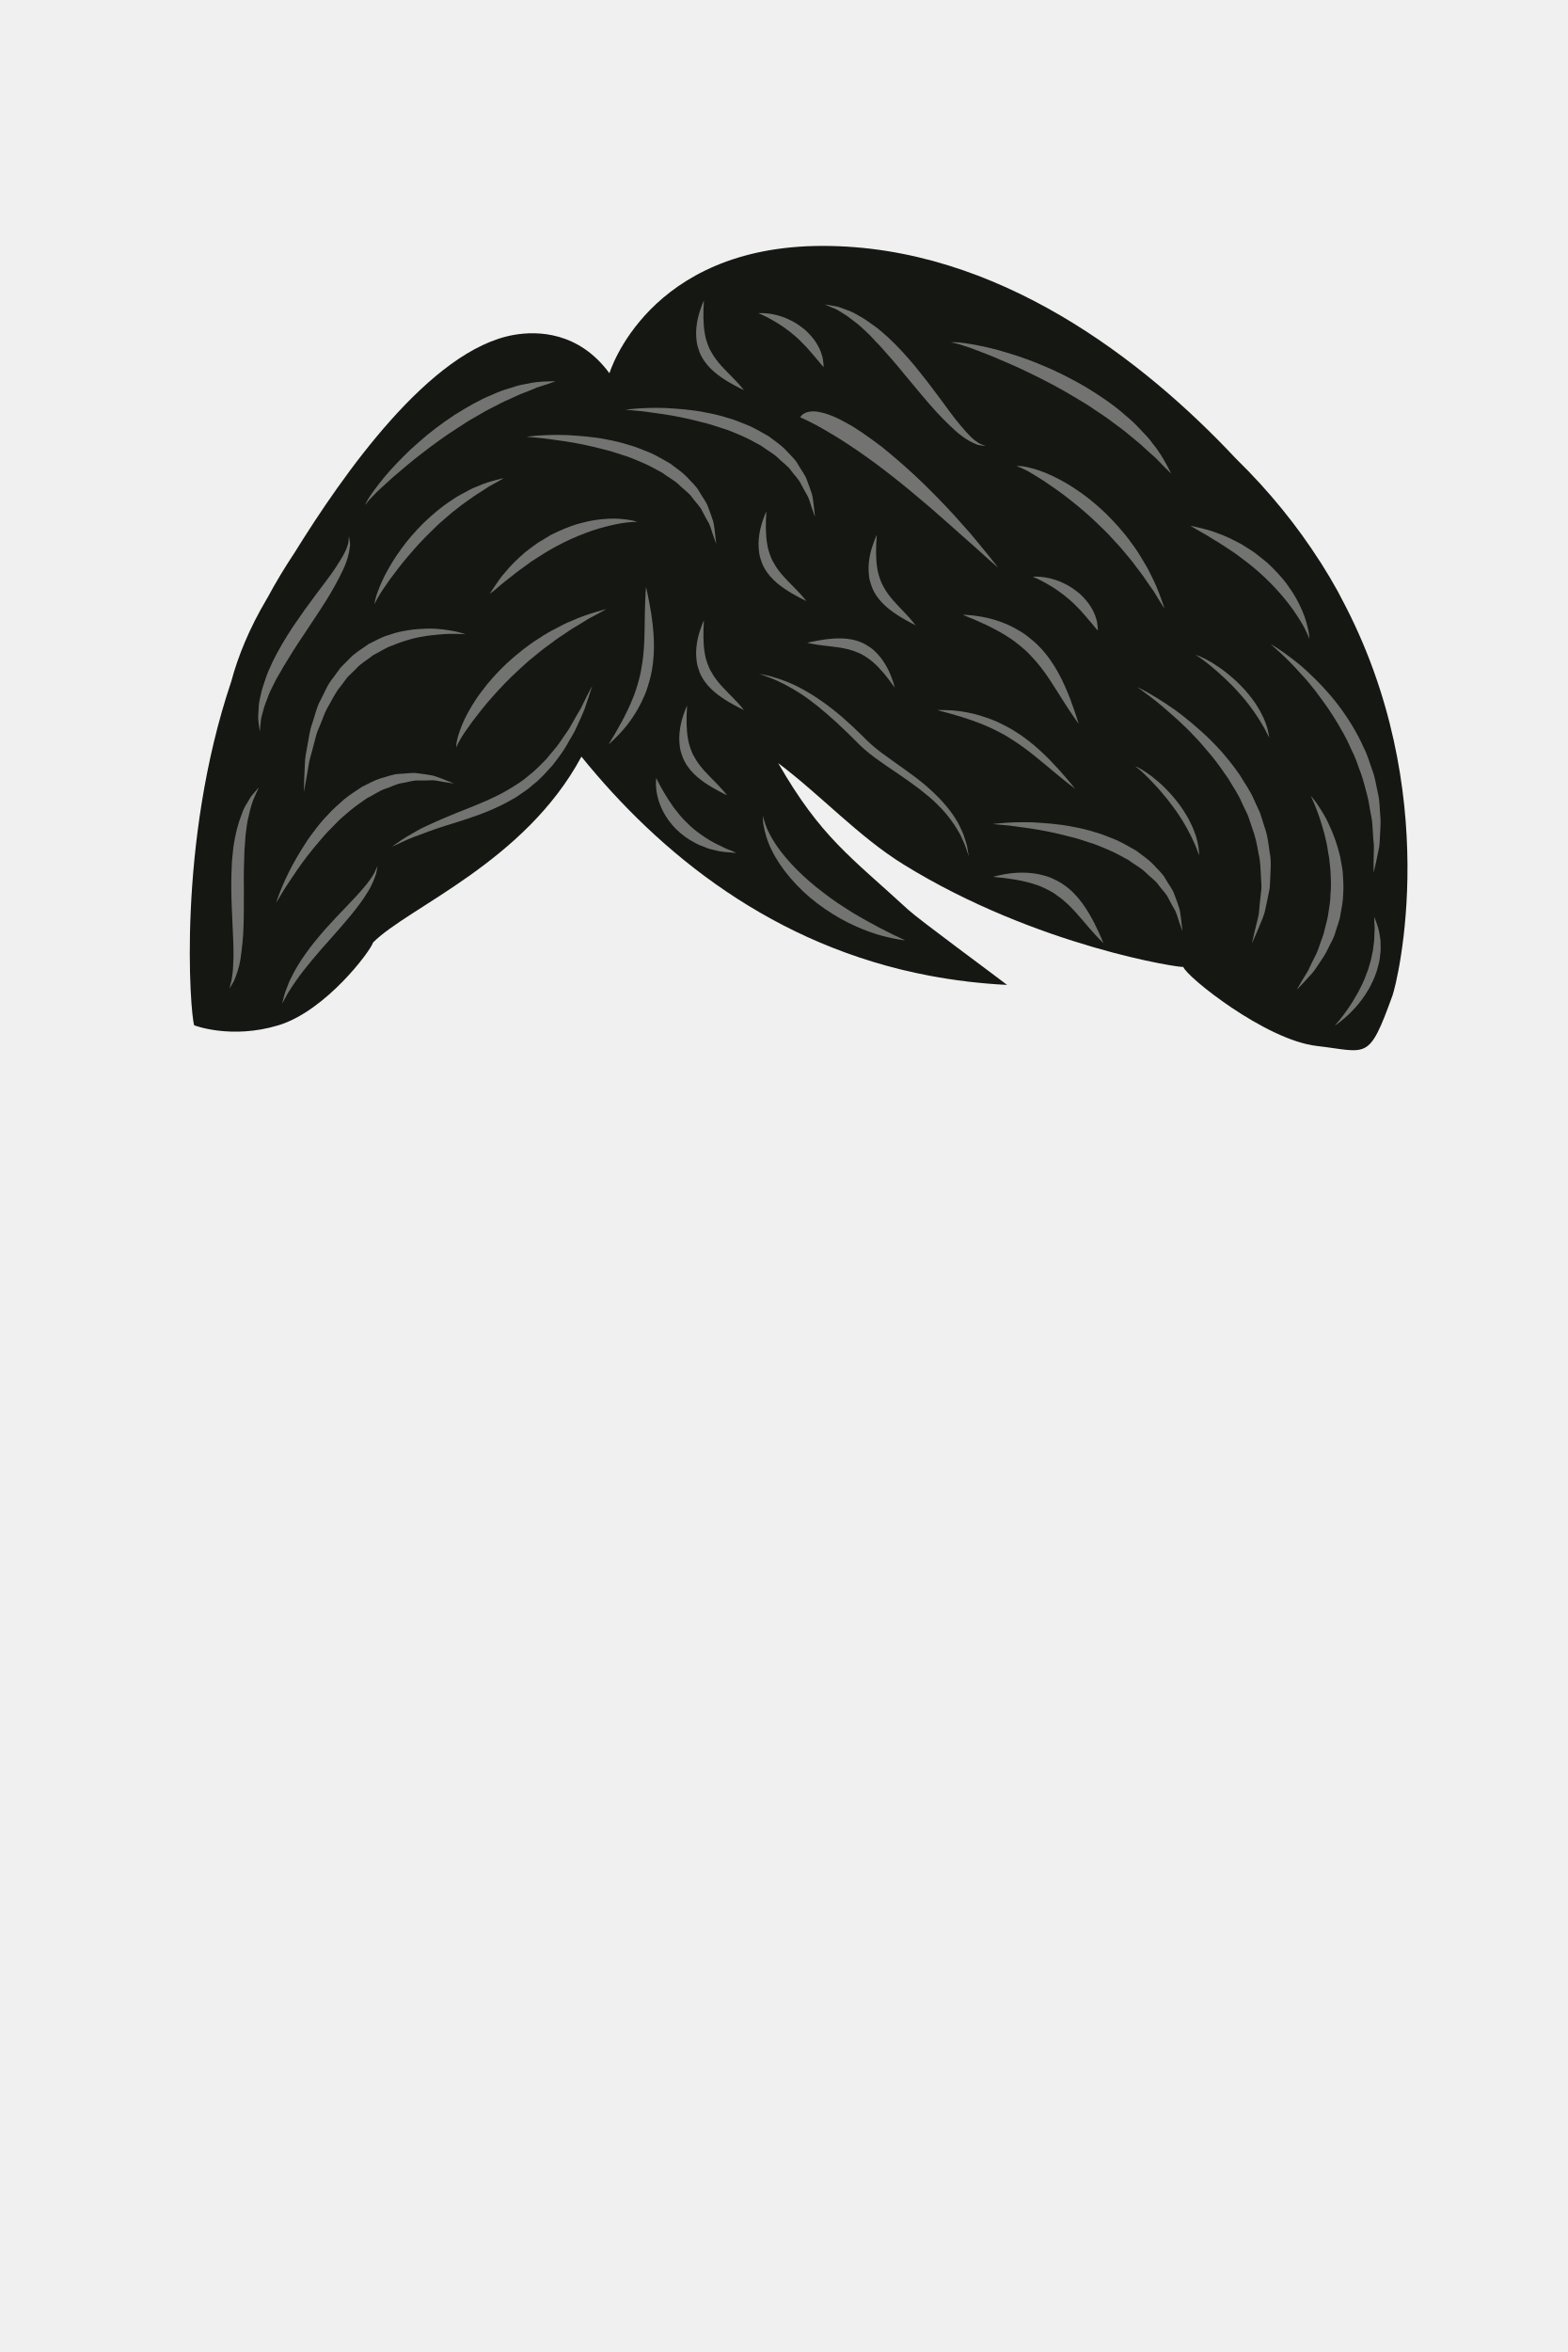
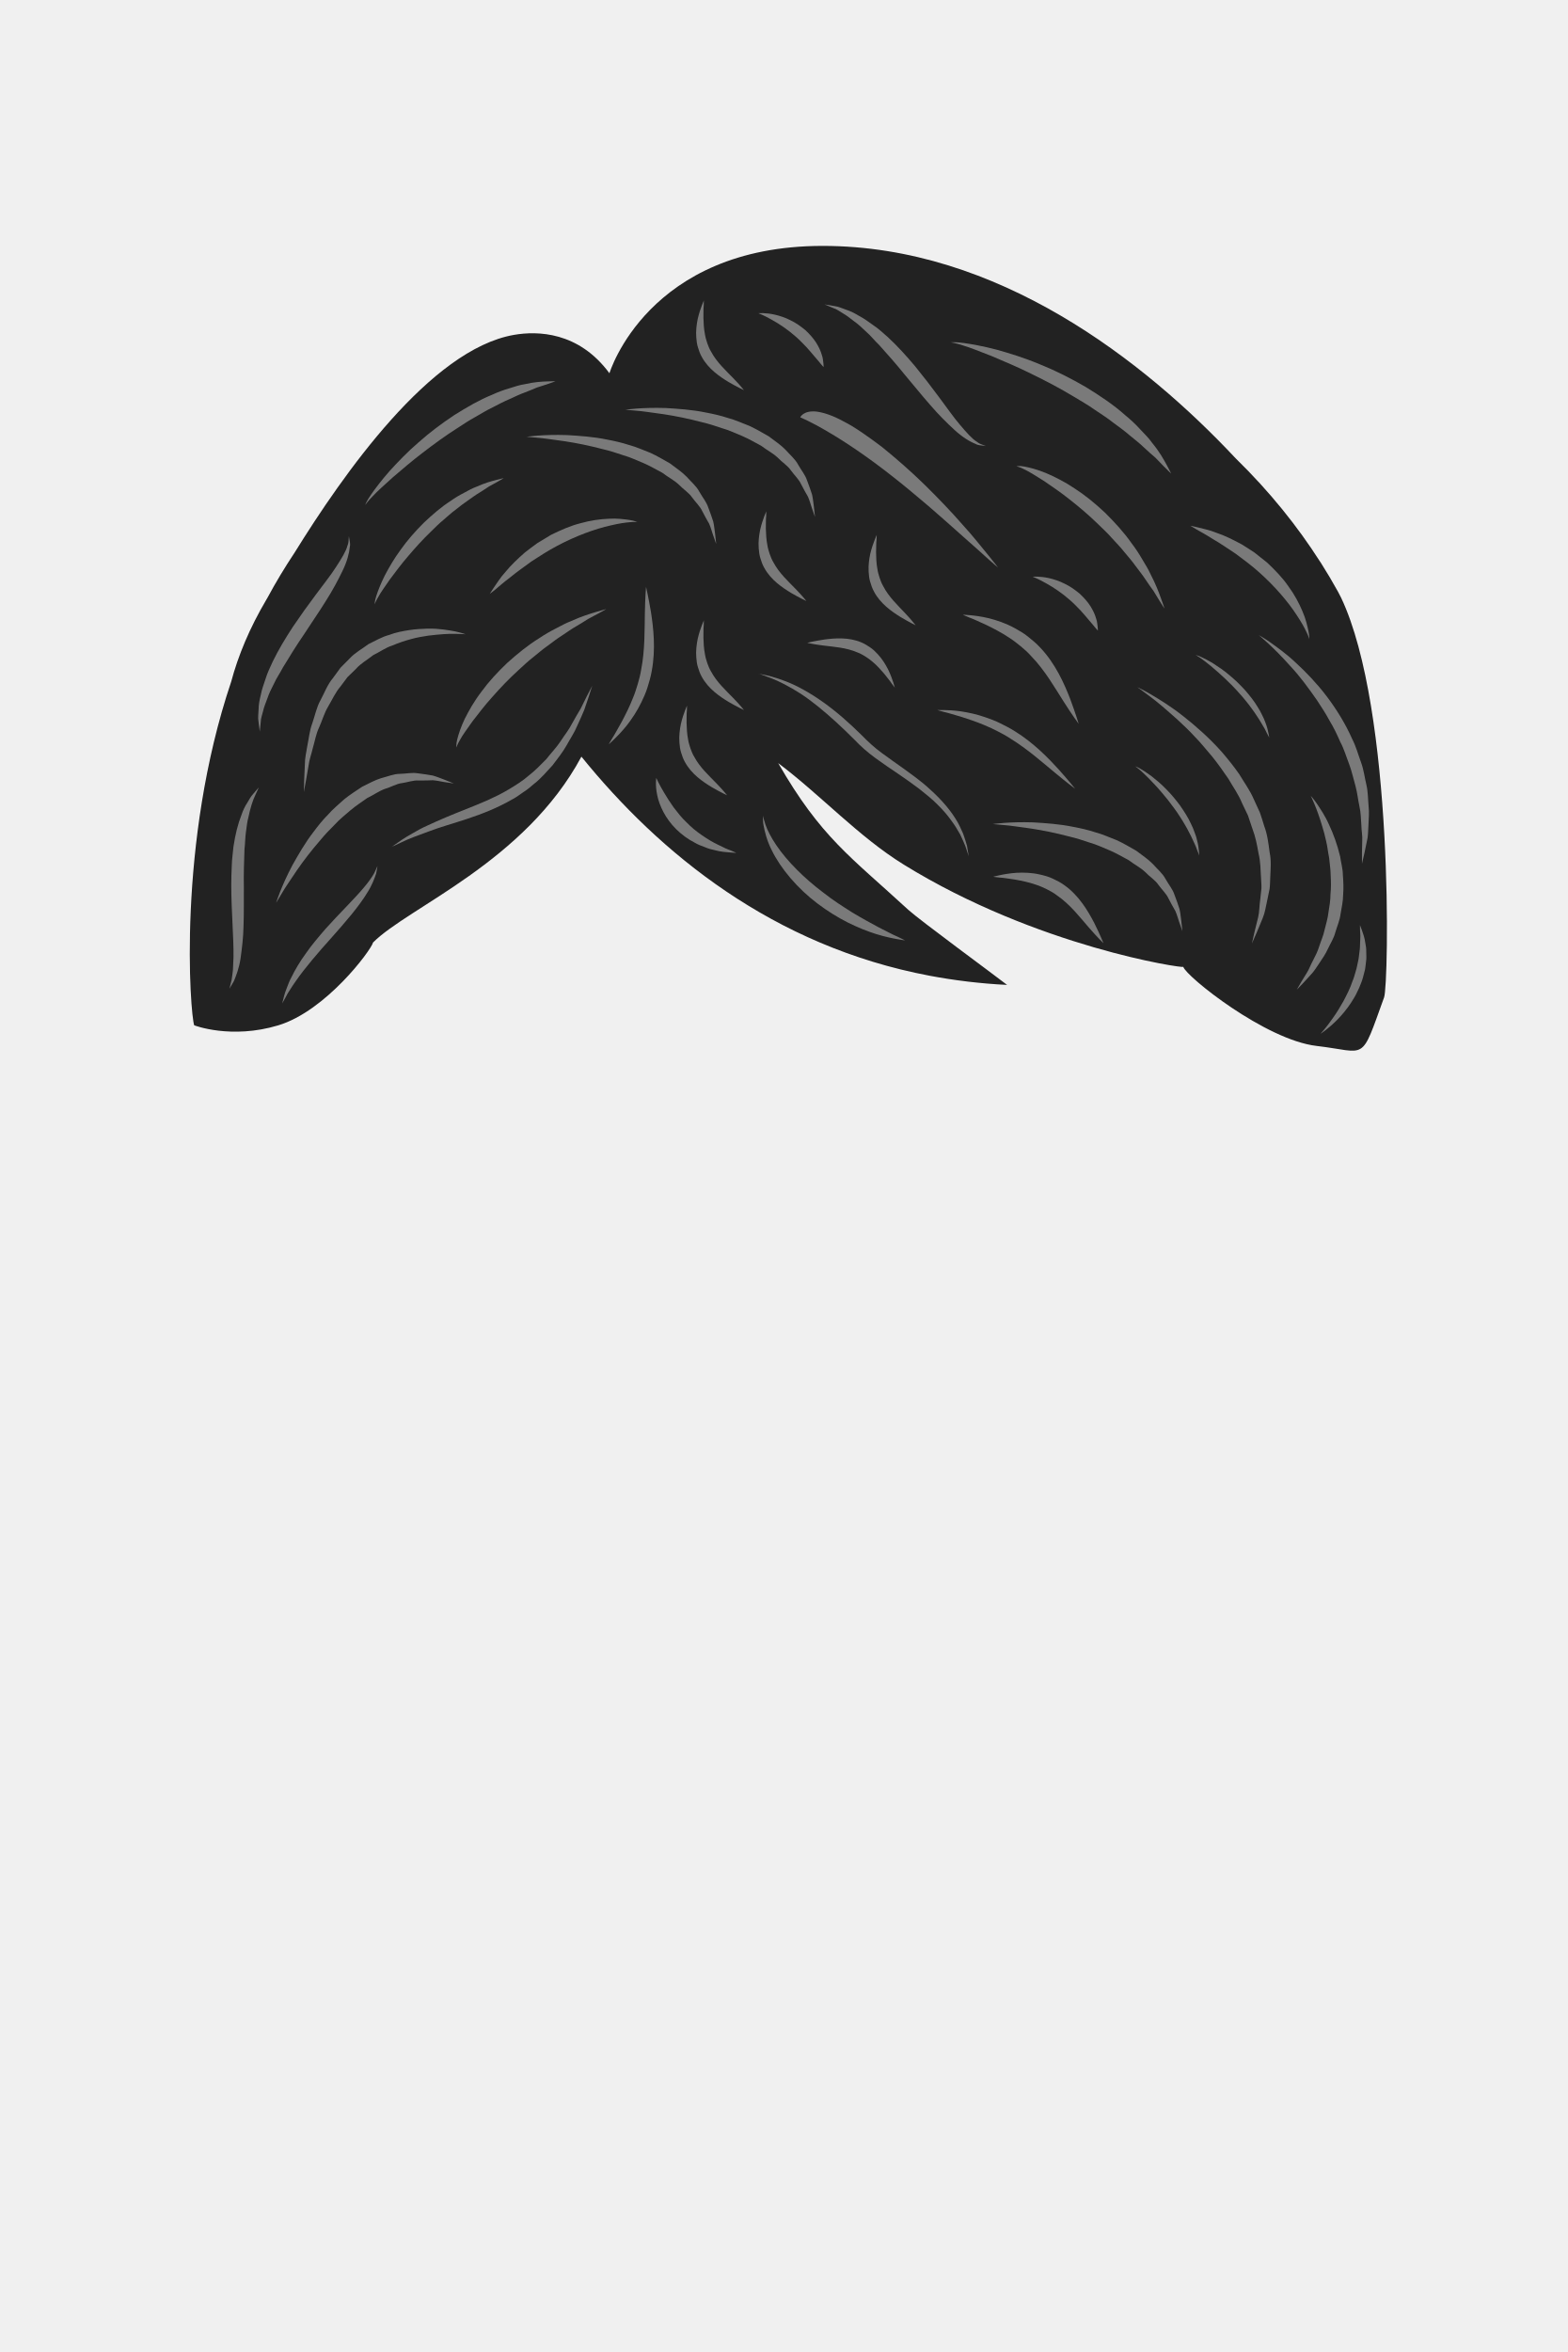
<svg xmlns="http://www.w3.org/2000/svg" id="Layer_1" version="1.1" viewBox="0 0 400 600">
  <defs>
    <style>
      .st0 {
        fill: #fff;
      }

      .st1 {
        opacity: .4;
      }

      .st2 {
-         fill: #151812;
+         fill: #222;
      }
    </style>
  </defs>
  <g id="hair_10">
-     <path id="hair" class="st2" d="M49.55,261.56c-1.02-2.83-4.46-46.43,9.45-87.7,1.76-6.57,4.63-13.56,9.01-20.97.08-.13.19-.32.27-.46,2.06-3.83,4.37-7.67,6.91-11.49,12.31-19.85,34.54-51.77,55.94-55.51,5.95-1.04,16.51-.88,24.37,9.79,0,0,9.72-32.49,54.42-32.49s82.09,29.37,105.37,54.2c8.75,8.54,15.82,17.41,21.53,26.35.05.07.11.15.16.22,1.61,2.54,3.04,4.96,4.38,7.38.28.54.58,1.08.84,1.62,26.48,49.42,14.29,98.18,13.09,101.48-6.11,16.88-6.28,14.36-19.35,12.84s-33.28-17.7-34.03-20.18c.14.46-37.37-5.1-71.3-26.07-11.57-7.15-21.1-17.66-32.05-25.9,10.93,18.99,18.43,23.83,33.18,37.41,2.75,2.53,22.2,16.81,25.22,19.17-3.41-.16-6.74-.46-10.01-.84-.12-.01-.24-.04-.37-.05-3.18-.38-6.29-.87-9.34-1.44-40-7.54-68.89-31.2-88.89-55.9-14.46,26.94-44.15,38.36-53.16,47.41-.61,2.14-12.09,17.48-24.17,21.13s-21.46,0-21.46,0Z" />
+     <path id="hair" class="st2" d="M49.55,261.56c-1.02-2.83-4.46-46.43,9.45-87.7,1.76-6.57,4.63-13.56,9.01-20.97.08-.13.19-.32.27-.46,2.06-3.83,4.37-7.67,6.91-11.49,12.31-19.85,34.54-51.77,55.94-55.51,5.95-1.04,16.51-.88,24.37,9.79,0,0,9.72-32.49,54.42-32.49s82.09,29.37,105.37,54.2c8.75,8.54,15.82,17.41,21.53,26.35.05.07.11.15.16.22,1.61,2.54,3.04,4.96,4.38,7.38.28.54.58,1.08.84,1.62,13.56,28.63,12.16,98.62,10.96,101.92-6.11,16.88-4.15,13.92-17.22,12.4s-33.28-17.7-34.03-20.18c.14.46-37.37-5.1-71.3-26.07-11.57-7.15-21.1-17.66-32.05-25.9,10.93,18.99,18.43,23.83,33.18,37.41,2.75,2.53,22.2,16.81,25.22,19.17-3.41-.16-6.74-.46-10.01-.84-.12-.01-.24-.04-.37-.05-3.18-.38-6.29-.87-9.34-1.44-40-7.54-68.89-31.2-88.89-55.9-14.46,26.94-44.15,38.36-53.16,47.41-.61,2.14-12.09,17.48-24.17,21.13s-21.46,0-21.46,0Z" />
    <g id="details" class="st1">
      <path class="st0" d="M253.24,210.23s4.24-.65,10.4-.44c3.04.19,6.63.4,10.28,1.16,1.84.34,3.71.77,5.54,1.37,1.88.49,3.63,1.31,5.44,2,1.75.79,3.38,1.78,5.01,2.7,1.47,1.13,3.02,2.13,4.24,3.39,1.16,1.32,2.5,2.39,3.26,3.85.79,1.41,1.79,2.57,2.24,3.94.52,1.33.94,2.57,1.3,3.67.26,1.14.33,2.21.46,3.04.18,1.69.29,2.66.29,2.66,0,0-.31-.88-.85-2.43-.27-.76-.5-1.73-.95-2.74-.55-.96-1.17-2.03-1.77-3.23-.56-1.22-1.67-2.21-2.55-3.44-.85-1.26-2.3-2.12-3.42-3.31-1.2-1.13-2.8-1.93-4.17-2.99-1.57-.84-3.13-1.75-4.81-2.48-1.71-.69-3.35-1.5-5.15-2-1.74-.6-3.47-1.15-5.23-1.56-3.45-.91-6.78-1.58-9.69-2.02-2.93-.39-5.36-.79-7.12-.91-1.75-.16-2.75-.25-2.75-.25Z" />
      <path class="st0" d="M134.28,111.43s4.24-.65,10.4-.44c3.04.19,6.63.4,10.28,1.16,1.84.34,3.71.77,5.54,1.37,1.88.49,3.63,1.31,5.44,2,1.75.79,3.38,1.78,5.01,2.7,1.47,1.13,3.02,2.13,4.24,3.39,1.16,1.32,2.5,2.39,3.26,3.85.79,1.41,1.79,2.57,2.24,3.94.52,1.33.94,2.57,1.3,3.67.26,1.14.33,2.21.46,3.04.18,1.69.29,2.66.29,2.66,0,0-.31-.88-.85-2.43-.27-.76-.5-1.73-.95-2.74-.55-.96-1.17-2.03-1.77-3.23-.56-1.22-1.67-2.21-2.55-3.44-.85-1.26-2.3-2.12-3.42-3.31-1.2-1.13-2.8-1.93-4.17-2.99-1.57-.84-3.13-1.75-4.81-2.48-1.71-.69-3.35-1.5-5.15-2-1.74-.6-3.47-1.15-5.23-1.56-3.45-.91-6.78-1.58-9.69-2.02-2.93-.39-5.36-.79-7.12-.91-1.75-.16-2.75-.25-2.75-.25Z" />
      <path class="st0" d="M159.49,104.53s4.24-.65,10.4-.44c3.04.19,6.63.4,10.28,1.16,1.84.34,3.71.77,5.54,1.37,1.88.49,3.63,1.31,5.44,2,1.75.79,3.38,1.78,5.01,2.7,1.47,1.13,3.02,2.13,4.24,3.39,1.16,1.32,2.5,2.39,3.26,3.85.79,1.41,1.79,2.57,2.24,3.94.52,1.33.94,2.57,1.3,3.67.26,1.14.33,2.21.46,3.04.18,1.69.29,2.66.29,2.66,0,0-.31-.88-.85-2.43-.27-.76-.5-1.73-.95-2.74-.55-.96-1.17-2.03-1.77-3.23-.56-1.22-1.67-2.21-2.55-3.44-.85-1.26-2.3-2.12-3.42-3.31-1.2-1.13-2.8-1.93-4.17-2.99-1.57-.84-3.13-1.75-4.81-2.48-1.71-.69-3.35-1.5-5.15-2-1.74-.6-3.47-1.15-5.23-1.56-3.45-.91-6.78-1.58-9.69-2.02-2.93-.39-5.36-.79-7.12-.91-1.75-.16-2.75-.25-2.75-.25Z" />
      <path class="st0" d="M290.31,175.36s1.29.57,3.36,1.79c2.06,1.22,5,3,8.15,5.48,3.15,2.47,6.65,5.52,9.87,9.13,1.57,1.82,3.13,3.75,4.54,5.79,1.25,2.1,2.77,4.15,3.71,6.41l1.53,3.33c.41,1.13.73,2.28,1.09,3.41.85,2.24,1.09,4.54,1.39,6.74.47,2.19.23,4.35.16,6.37-.06,1.01-.04,2-.17,2.94-.19.94-.38,1.85-.56,2.72-.39,1.73-.61,3.34-1.18,4.7-.56,1.35-1.05,2.53-1.45,3.5-.84,1.92-1.32,3.02-1.32,3.02,0,0,.26-1.14.71-3.14.24-.99.54-2.19.88-3.56.34-1.37.29-2.97.55-4.67.09-.85.19-1.74.29-2.66.04-.92-.08-1.87-.11-2.85-.13-1.95-.11-4.01-.63-6.1-.37-2.11-.77-4.27-1.6-6.41-.36-1.07-.73-2.16-1.09-3.25l-1.52-3.17c-.86-2.17-2.3-4.14-3.46-6.18-1.35-1.96-2.69-3.89-4.15-5.69-1.54-1.75-2.89-3.53-4.44-5.07-1.45-1.6-2.98-3.02-4.39-4.33-2.88-2.58-5.35-4.71-7.24-6.08-1.83-1.41-2.96-2.16-2.96-2.16Z" />
      <path class="st0" d="M334.45,203.03s.63.66,1.5,1.91c.84,1.26,2.11,3.07,3.14,5.4,1.1,2.31,2.12,5.09,2.85,8.15.21,1.54.69,3.12.7,4.76.13,1.63.2,3.29.07,4.96-.03,1.67-.36,3.31-.66,4.93-.19,1.64-.89,3.17-1.33,4.69-.39,1.53-1.28,2.89-1.9,4.22-.6,1.34-1.43,2.52-2.16,3.61-.74,1.09-1.36,2.11-2.13,2.91-.74.81-1.39,1.52-1.92,2.1-1.07,1.15-1.72,1.78-1.72,1.78,0,0,.43-.74,1.18-2.04.39-.64.86-1.41,1.4-2.29.56-.87.92-1.96,1.53-3.06.57-1.11,1.2-2.31,1.6-3.64.41-1.33,1.06-2.68,1.36-4.15.34-1.46.83-2.94,1-4.5.25-1.54.52-3.11.52-4.69.17-1.58.13-3.16.05-4.71,0-1.56-.28-3.08-.4-4.57-.31-1.47-.43-2.91-.77-4.26-.3-1.35-.62-2.63-1-3.79-1.37-4.69-2.92-7.73-2.92-7.73Z" />
      <path class="st0" d="M194.63,208.01s.2.9.68,2.36c.49,1.41,1.43,3.28,2.79,5.28,2.71,4,7.12,8.43,11.99,12.07,2.39,1.9,4.94,3.51,7.33,5.03,2.42,1.46,4.73,2.72,6.73,3.79,2.02,1,3.69,1.94,4.91,2.43,1.2.57,1.88.93,1.88.93,0,0-.75-.09-2.05-.33-1.3-.23-3.16-.61-5.34-1.29-2.17-.68-4.66-1.66-7.24-2.95-2.57-1.3-5.23-2.94-7.74-4.85-5.04-3.79-9.4-8.91-11.7-13.67-1.18-2.35-1.75-4.63-2.04-6.24-.18-.78-.11-1.45-.16-1.88-.02-.44-.03-.67-.03-.67Z" />
      <path class="st0" d="M193.55,171.87s.3.06.87.16c.57.1,1.4.28,2.45.57,2.08.58,5.08,1.6,8.26,3.42,3.21,1.77,6.64,4.22,9.93,7.07,1.65,1.43,3.27,2.95,4.87,4.53,1.61,1.64,3.13,3.05,4.97,4.4,3.67,2.72,7.7,5.35,11.07,8.17,1.65,1.44,3.21,2.87,4.51,4.33,1.32,1.45,2.43,2.9,3.29,4.28.91,1.38,1.45,2.72,1.98,3.88.42,1.19.74,2.23.98,3.08.29,1.72.45,2.7.45,2.7,0,0-.32-.96-.88-2.65-.34-.83-.78-1.83-1.32-2.96-.64-1.11-1.35-2.35-2.33-3.63-.92-1.3-2.08-2.64-3.44-3.97-1.33-1.35-2.93-2.65-4.61-3.97-1.73-1.29-3.52-2.61-5.45-3.89-1.91-1.29-3.88-2.6-5.8-4.02-1.95-1.41-3.82-3.07-5.28-4.62-1.54-1.57-3.14-3.06-4.68-4.5-3.12-2.84-6.19-5.39-9.11-7.29-2.92-1.89-5.61-3.21-7.58-3.98-1.97-.76-3.16-1.14-3.16-1.14Z" />
-       <path class="st0" d="M340.59,261.62s1.48-1.57,3.18-4.05c.88-1.23,1.79-2.69,2.67-4.27.83-1.59,1.72-3.29,2.29-5.05.38-.86.59-1.75.85-2.61.29-.86.4-1.73.6-2.56.21-.83.22-1.65.35-2.42.13-.77.13-1.5.15-2.18,0-.68.1-1.31.07-1.86-.03-.56-.06-1.04-.08-1.44-.01-.81-.02-1.27-.02-1.27,0,0,.19.44.47,1.23.26.79.72,1.91.89,3.3.13.69.27,1.44.24,2.24-.01.8.11,1.65-.05,2.51-.14.87-.13,1.78-.42,2.68-.24.9-.44,1.83-.81,2.73-.33.91-.72,1.8-1.18,2.67-.39.88-.98,1.7-1.46,2.51-1.07,1.6-2.24,3.03-3.4,4.2-2.29,2.35-4.33,3.64-4.33,3.64Z" />
-       <path class="st0" d="M324.14,164.29s1.08.57,2.8,1.75c1.68,1.21,4.16,2.92,6.66,5.3,2.56,2.34,5.34,5.23,7.87,8.55,2.51,3.32,4.82,7.05,6.53,10.93.98,1.91,1.5,3.92,2.22,5.86.72,1.94.93,3.91,1.39,5.79.44,1.88.39,3.72.56,5.45.21,1.73,0,3.36-.04,4.86-.1,1.5-.06,2.88-.39,4.07-.25,1.2-.47,2.24-.64,3.09-.4,1.7-.62,2.67-.62,2.67,0,0,0-1,0-2.74.02-.86.04-1.91.07-3.12.09-1.2-.2-2.56-.23-4.04-.12-1.48-.1-3.07-.49-4.75-.36-1.67-.53-3.45-1.02-5.25-.53-1.8-.91-3.68-1.61-5.54-.73-1.85-1.26-3.78-2.24-5.61-.82-1.87-1.69-3.72-2.77-5.48-.96-1.8-2.09-3.51-3.18-5.17-2.27-3.27-4.53-6.31-6.82-8.73-4.39-4.96-8.05-7.89-8.05-7.89Z" />
+       <path class="st0" d="M336.94,263.71s1.48-1.57,3.18-4.05c.88-1.23,1.79-2.69,2.67-4.27.83-1.59,1.72-3.29,2.29-5.05.38-.86.59-1.75.85-2.61.29-.86.4-1.73.6-2.56.21-.83.22-1.65.35-2.42.13-.77.13-1.5.15-2.18,0-.68.1-1.31.07-1.86-.03-.56-.06-1.04-.08-1.44-.01-.81-.02-1.27-.02-1.27,0,0,.19.44.47,1.23.26.79.72,1.91.89,3.3.13.69.27,1.44.24,2.24-.01.8.11,1.65-.05,2.51-.14.87-.13,1.78-.42,2.68-.24.9-.44,1.83-.81,2.73-.33.91-.72,1.8-1.18,2.67-.39.88-.98,1.7-1.46,2.51-1.07,1.6-2.24,3.03-3.4,4.2-2.29,2.35-4.33,3.64-4.33,3.64Z" />
+       <path class="st0" d="M321.17,162.02s1.08.57,2.8,1.75c1.68,1.21,4.16,2.92,6.66,5.3,2.56,2.34,5.34,5.23,7.87,8.55,2.51,3.32,4.82,7.05,6.53,10.93.98,1.91,1.5,3.92,2.22,5.86.72,1.94.93,3.91,1.39,5.79.44,1.88.39,3.72.56,5.45.21,1.73,0,3.36-.04,4.86-.1,1.5-.06,2.88-.39,4.07-.25,1.2-.47,2.24-.64,3.09-.4,1.7-.62,2.67-.62,2.67,0,0,0-1,0-2.74.02-.86.04-1.91.07-3.12.09-1.2-.2-2.56-.23-4.04-.12-1.48-.1-3.07-.49-4.75-.36-1.67-.53-3.45-1.02-5.25-.53-1.8-.91-3.68-1.61-5.54-.73-1.85-1.26-3.78-2.24-5.61-.82-1.87-1.69-3.72-2.77-5.48-.96-1.8-2.09-3.51-3.18-5.17-2.27-3.27-4.53-6.31-6.82-8.73-4.39-4.96-8.05-7.89-8.05-7.89Z" />
      <path class="st0" d="M334.06,163.08s-.15-.74-.7-1.82c-.51-1.12-1.35-2.62-2.48-4.31-2.2-3.42-5.67-7.46-9.6-10.95-1.96-1.76-4.07-3.32-6.06-4.79-2.06-1.36-3.97-2.67-5.71-3.67-1.68-1.08-3.16-1.88-4.19-2.46-1.02-.59-1.59-.96-1.59-.96,0,0,.69.12,1.87.41,1.15.33,2.92.62,4.81,1.4,1.97.65,4.12,1.7,6.38,2.92,1.08.68,2.22,1.37,3.32,2.13,1.06.84,2.13,1.69,3.2,2.54,1.99,1.89,3.94,3.86,5.42,6.04,1.56,2.1,2.73,4.33,3.57,6.32.88,1.97,1.28,3.84,1.56,5.11.28,1.29.18,2.11.18,2.11Z" />
      <path class="st0" d="M162.69,133.19s-.74-.12-1.95.02c-1.22.09-2.93.35-4.9.82-3.97.87-8.97,2.71-13.61,5.18-2.33,1.22-4.53,2.65-6.61,4-2,1.46-3.89,2.79-5.43,4.07-1.6,1.2-2.86,2.3-3.76,3.07-.91.75-1.46,1.16-1.46,1.16,0,0,.35-.6,1.03-1.61.72-.97,1.59-2.52,2.99-4.02,1.3-1.62,3.03-3.27,4.96-4.96,1.02-.77,2.05-1.6,3.16-2.37,1.15-.7,2.32-1.41,3.49-2.11,2.47-1.21,4.99-2.34,7.55-2.97,2.52-.72,5.01-1.05,7.17-1.14,2.16-.14,4.04.14,5.33.32,1.31.19,2.04.57,2.04.57Z" />
      <path class="st0" d="M242.58,87.34s1.16-.15,3.31.16c2.07.29,5,.81,8.4,1.7,3.35.94,7.25,2.14,11.13,3.78,3.94,1.58,7.88,3.58,11.62,5.75,3.65,2.24,7.18,4.6,9.99,7.13,1.49,1.21,2.8,2.45,3.92,3.69,1.18,1.21,2.27,2.35,3.08,3.5,1.82,2.21,2.92,4.19,3.66,5.57.76,1.38,1.13,2.18,1.13,2.18,0,0-.74-.68-1.92-1.88-.58-.6-1.29-1.33-2.1-2.17-.91-.79-1.94-1.67-2.98-2.66-1.02-1-2.32-1.98-3.61-3.06-1.26-1.09-2.72-2.16-4.23-3.26-1.44-1.15-3.12-2.2-4.76-3.31-1.59-1.15-3.42-2.16-5.16-3.23-3.51-2.12-7.23-4.08-10.82-5.82-3.56-1.78-7.07-3.23-10.08-4.52-3.06-1.19-5.62-2.24-7.53-2.79-1.81-.61-3.05-.77-3.05-.77Z" />
      <path class="st0" d="M93.21,128.73s.36-.98,1.47-2.56c1.06-1.53,2.65-3.65,4.72-6,2.08-2.29,4.58-4.91,7.42-7.34,2.81-2.51,5.94-4.85,9.13-6.96,3.2-2.01,6.45-3.89,9.53-5.13,1.53-.71,3.02-1.26,4.42-1.66,1.4-.46,2.73-.88,3.94-1.06,2.43-.57,4.4-.68,5.76-.72,1.37-.06,2.13-.04,2.13-.04,0,0-.82.32-2.22.79-.7.22-1.54.5-2.51.81-.98.41-2.07.88-3.25,1.32-1.18.41-2.46,1.06-3.81,1.66-1.35.57-2.76,1.31-4.22,2.07-1.46.69-2.95,1.61-4.47,2.48-1.53.81-3.04,1.86-4.57,2.83-3.06,1.95-6.07,4.14-8.86,6.3-2.81,2.13-5.35,4.34-7.56,6.22-2.16,1.97-4.01,3.58-5.19,4.88-1.2,1.2-1.82,2.12-1.82,2.12Z" />
      <path class="st0" d="M118.82,161.8s-.98-.08-2.65-.11c-1.68-.05-4.05.12-6.86.46-1.39.21-2.9.45-4.45.89-1.56.42-3.16.95-4.78,1.64-1.67.52-3.18,1.64-4.84,2.44-1.47,1.19-3.16,2.06-4.47,3.57l-2.1,2.04-1.8,2.4c-1.29,1.49-2.13,3.41-3.13,5.09-1.01,1.67-1.55,3.66-2.32,5.35-.81,1.68-1.09,3.56-1.58,5.17-.39,1.66-.94,3.12-1.11,4.54-.24,1.4-.45,2.62-.62,3.62-.38,2.02-.59,3.17-.59,3.17,0,0,.04-1.2.1-3.29.05-1.05.11-2.33.17-3.8-.01-1.5.35-3.08.65-4.84.37-1.73.53-3.73,1.23-5.59.67-1.87,1.07-4.07,2.1-5.91,1-1.85,1.79-4.03,3.18-5.66l1.93-2.64,2.24-2.26c1.45-1.6,3.27-2.53,4.89-3.76,1.77-.86,3.47-1.87,5.26-2.34,1.74-.67,3.49-.98,5.14-1.24,1.65-.26,3.24-.33,4.7-.38,2.92-.06,5.37.41,7.06.72,1.7.37,2.64.73,2.64.73Z" />
      <path class="st0" d="M99.92,216.05s.89-.62,2.46-1.71c.78-.55,1.76-1.12,2.91-1.77,1.14-.69,2.45-1.39,3.89-2.03,2.87-1.35,6.26-2.76,9.83-4.16,1.8-.68,3.61-1.5,5.45-2.26,1.82-.83,3.65-1.72,5.41-2.78,1.74-1.06,3.51-2.13,5.05-3.5,1.63-1.24,3.04-2.75,4.45-4.16,1.24-1.58,2.61-2.99,3.64-4.55,1.01-1.57,2.15-2.96,2.89-4.44.79-1.44,1.57-2.75,2.26-3.91.6-1.21,1.12-2.26,1.55-3.13.9-1.74,1.41-2.73,1.41-2.73,0,0-.33,1.04-.92,2.86-.31.91-.69,2.02-1.12,3.3-.52,1.25-1.14,2.67-1.86,4.2-.64,1.57-1.7,3.12-2.64,4.84-.96,1.72-2.29,3.38-3.6,5.12-1.49,1.59-2.94,3.36-4.74,4.74-.85.76-1.74,1.48-2.68,2.08-.93.62-1.84,1.35-2.82,1.84-7.76,4.49-15.63,6.01-21.31,8.19-2.87,1.03-5.22,1.91-6.89,2.74-1.67.77-2.62,1.21-2.62,1.21Z" />
      <path class="st0" d="M96.3,220.95s-.07.69-.32,1.88c-.4,1.19-1.05,2.98-2.18,4.75-2.19,3.67-5.74,7.7-9.19,11.6-3.49,3.87-6.83,7.78-9.09,11.03-.59.79-1.05,1.58-1.51,2.26-.47.68-.82,1.3-1.08,1.84-.56,1.05-.93,1.66-.93,1.66,0,0,.15-.67.48-1.87.15-.61.39-1.32.72-2.12.32-.81.64-1.76,1.16-2.68.93-1.92,2.2-4.06,3.72-6.14,1.48-2.13,3.23-4.18,4.97-6.19,3.54-3.96,7.23-7.51,9.71-10.46,1.27-1.48,2.18-2.79,2.75-3.81.5-1.12.79-1.76.79-1.76Z" />
      <path class="st0" d="M210.36,77.65s.85.35,2.33.97c.81.23,1.52.82,2.44,1.35.93.51,1.83,1.27,2.86,2.04,1.07.73,2.05,1.72,3.12,2.71,1.11.95,2.05,2.2,3.21,3.29,2.14,2.37,4.4,4.93,6.54,7.59,2.22,2.6,4.35,5.3,6.49,7.71,2.1,2.45,4.25,4.59,6.18,6.35,1.91,1.77,3.84,2.97,5.37,3.57.67.41,1.48.37,1.92.46.46.06.71.09.71.09,0,0-.22-.08-.63-.24-.39-.18-1.03-.31-1.6-.81-1.31-.79-2.7-2.41-4.35-4.35-1.67-1.93-3.36-4.42-5.3-6.99-1.91-2.6-4.01-5.32-6.19-7.99-2.22-2.64-4.54-5.2-6.94-7.41-1.24-1.08-2.38-2.16-3.66-3-1.24-.88-2.38-1.74-3.6-2.37-1.15-.69-2.26-1.27-3.39-1.62-1.1-.37-1.97-.81-2.85-.9-1.7-.28-2.68-.45-2.68-.45Z" />
      <path class="st0" d="M66.28,186.62s.1-.91.26-2.51c-.01-.84.35-1.69.59-2.72.22-1.04.69-2.12,1.13-3.33.39-1.23,1.05-2.46,1.7-3.77.59-1.34,1.51-2.6,2.23-4.02,1.65-2.74,3.45-5.63,5.38-8.45,1.86-2.87,3.82-5.69,5.52-8.43,1.74-2.72,3.17-5.39,4.3-7.75,1.15-2.34,1.73-4.53,1.87-6.17.19-.76-.07-1.53-.12-1.97-.08-.46-.12-.71-.12-.71,0,0-.02.23-.05.67-.05.43,0,1.07-.32,1.76-.38,1.48-1.53,3.28-2.91,5.42-1.37,2.16-3.27,4.49-5.17,7.08-1.94,2.57-3.94,5.37-5.87,8.23-1.89,2.88-3.67,5.85-5.1,8.79-.67,1.49-1.38,2.9-1.82,4.37-.48,1.44-.99,2.78-1.23,4.13-.33,1.3-.57,2.53-.57,3.72-.04,1.16-.2,2.12-.04,2.99.22,1.71.34,2.69.34,2.69Z" />
      <path class="st0" d="M281.55,240.61s-1.59-1.52-3.73-4c-2.15-2.46-4.77-5.91-8.14-8.2-.8-.63-1.7-1.12-2.6-1.57-.91-.43-1.81-.86-2.75-1.15-1.85-.65-3.71-1.01-5.33-1.31-1.64-.21-3.02-.49-4.02-.52-.99-.1-1.56-.2-1.56-.2,0,0,.6-.17,1.65-.39,1.05-.23,2.55-.5,4.35-.62,1.79-.09,3.88-.04,5.99.46,1.06.24,2.15.53,3.17,1.02,1.02.47,2.05.99,2.96,1.66,3.76,2.63,6.09,6.66,7.65,9.64,1.52,3.04,2.37,5.2,2.37,5.2Z" />
      <path class="st0" d="M58.54,252.21s.2-.79.55-2.18c.13-.7.21-1.56.34-2.52.04-1,.09-2.12.15-3.34.07-4.94-.56-11.64-.57-18.35,0-1.67.05-3.34.13-4.99.03-1.65.29-3.24.42-4.79.45-3.08,1.15-5.9,2.07-8.2.39-1.17.89-2.19,1.46-3.04.51-.87.93-1.63,1.44-2.18.94-1.13,1.5-1.73,1.5-1.73,0,0-.34.74-.93,2.03-.61,1.26-1.22,3.18-1.71,5.53-.32,1.15-.46,2.46-.64,3.83-.21,1.36-.18,2.87-.37,4.37-.1,3.07-.23,6.34-.16,9.67-.03,3.31.04,6.65-.08,9.77-.05,3.13-.43,6.01-.77,8.47-.37,2.45-1.14,4.41-1.69,5.73-.73,1.23-1.14,1.93-1.14,1.93Z" />
      <path class="st0" d="M187.87,217.56s-.57,0-1.54-.09c-.97-.08-2.35-.15-3.96-.59-.84-.17-1.7-.41-2.52-.77-.86-.32-1.79-.65-2.6-1.15-1.74-.88-3.35-2.09-4.72-3.43-1.36-1.35-2.45-2.86-3.25-4.36-.78-1.5-1.32-2.98-1.58-4.28-.56-2.61-.25-4.43-.25-4.43,0,0,.71,1.63,2.05,3.84.64,1.12,1.47,2.37,2.39,3.68.98,1.27,2.01,2.63,3.3,3.82,1.18,1.25,2.59,2.36,3.98,3.32,1.39.95,2.82,1.82,4.11,2.41,1.25.65,2.44,1.18,3.3,1.47.84.34,1.29.56,1.29.56Z" />
      <path class="st0" d="M263.53,147.12s1.72-.18,4.2.38c1.22.29,2.63.74,3.96,1.43,1.38.65,2.63,1.56,3.8,2.52,1.08,1.02,2.04,2.09,2.73,3.18.68,1.09,1.17,2.14,1.43,3.08.36.91.32,1.73.43,2.27.06.55.04.87.04.87,0,0-.27-.26-.65-.72-.38-.46-.9-1.12-1.57-1.87-.62-.77-1.39-1.62-2.19-2.53-.85-.88-1.73-1.8-2.72-2.66-1.94-1.73-4.2-3.24-6.09-4.28-1.87-1.07-3.37-1.65-3.37-1.65Z" />
      <path class="st0" d="M193.55,79.9s1.72-.18,4.2.38c1.22.29,2.63.74,3.96,1.43,1.38.65,2.63,1.56,3.8,2.52,1.08,1.02,2.04,2.09,2.73,3.18.68,1.09,1.17,2.14,1.43,3.08.36.91.32,1.73.43,2.27.06.55.04.87.04.87,0,0-.27-.26-.65-.72-.38-.46-.9-1.12-1.57-1.87-.62-.77-1.39-1.62-2.19-2.53-.85-.88-1.73-1.8-2.72-2.66-1.94-1.73-4.2-3.24-6.09-4.28-1.87-1.07-3.37-1.65-3.37-1.65Z" />
      <path class="st0" d="M275.21,184.62s-1.63-2.18-3.78-5.59c-2.17-3.38-4.78-8.01-8.3-11.63-.83-.95-1.78-1.78-2.73-2.57-.97-.78-1.92-1.54-2.93-2.17-1.98-1.32-3.99-2.34-5.74-3.2-1.79-.78-3.27-1.54-4.37-1.91-1.08-.44-1.69-.74-1.69-.74,0,0,.67.02,1.84.13,1.17.1,2.84.31,4.82.78,1.97.5,4.25,1.25,6.54,2.5,1.14.62,2.31,1.3,3.39,2.16,1.08.85,2.17,1.76,3.12,2.79,3.93,4.11,6.17,9.27,7.64,13.02,1.43,3.81,2.2,6.43,2.2,6.43Z" />
      <path class="st0" d="M185.52,202.88s-1.03-1.32-2.77-3.1c-1.72-1.79-4.19-4-5.63-6.75-.41-.66-.69-1.39-.95-2.11-.24-.74-.47-1.46-.59-2.22-.3-1.49-.36-2.97-.4-4.26.03-1.31-.02-2.4.08-3.2.04-.78.03-1.24.03-1.24,0,0-.21.47-.52,1.29-.31.82-.72,2-1.04,3.41-.29,1.41-.51,3.06-.37,4.75.06.85.17,1.72.43,2.54.25.82.54,1.66.97,2.4,1.66,3.08,4.63,5.08,6.85,6.42,2.27,1.32,3.91,2.07,3.91,2.07Z" />
      <path class="st0" d="M205.75,153.32s-1.03-1.32-2.77-3.1c-1.72-1.79-4.19-4-5.63-6.75-.41-.66-.69-1.39-.95-2.11-.24-.74-.47-1.46-.59-2.22-.3-1.49-.36-2.97-.4-4.26.03-1.31-.02-2.4.08-3.2.04-.78.03-1.24.03-1.24,0,0-.21.47-.52,1.29-.31.82-.72,2-1.04,3.41-.29,1.41-.51,3.06-.37,4.75.06.85.17,1.72.43,2.54.25.82.54,1.66.97,2.4,1.66,3.08,4.63,5.08,6.85,6.42,2.27,1.32,3.91,2.07,3.91,2.07Z" />
      <path class="st0" d="M189.82,99.53s-1.03-1.32-2.77-3.1c-1.72-1.79-4.19-4-5.63-6.75-.41-.66-.69-1.39-.95-2.11-.24-.74-.47-1.46-.59-2.22-.3-1.49-.36-2.97-.4-4.26.03-1.31-.02-2.4.08-3.2.04-.78.03-1.24.03-1.24,0,0-.21.47-.52,1.29-.31.82-.72,2-1.04,3.41-.29,1.41-.51,3.06-.37,4.75.06.85.17,1.72.43,2.54.25.82.54,1.66.97,2.4,1.66,3.08,4.63,5.08,6.85,6.42,2.27,1.32,3.91,2.07,3.91,2.07Z" />
      <path class="st0" d="M189.82,181.13s-1.03-1.32-2.77-3.1c-1.72-1.79-4.19-4-5.63-6.75-.41-.66-.69-1.39-.95-2.11-.24-.74-.47-1.46-.59-2.22-.3-1.49-.36-2.97-.4-4.26.03-1.31-.02-2.4.08-3.2.04-.78.03-1.24.03-1.24,0,0-.21.47-.52,1.29-.31.82-.72,2-1.04,3.41-.29,1.41-.51,3.06-.37,4.75.06.85.17,1.72.43,2.54.25.82.54,1.66.97,2.4,1.66,3.08,4.63,5.08,6.85,6.42,2.27,1.32,3.91,2.07,3.91,2.07Z" />
      <path class="st0" d="M164.84,149.67s-.23,2.74-.3,6.78c-.09,4.03.05,9.32-.94,14.35-.19,1.27-.53,2.51-.88,3.72-.37,1.21-.74,2.4-1.21,3.51-.88,2.26-1.92,4.29-2.85,6.05-.98,1.7-1.75,3.21-2.4,4.18-.61,1-.93,1.61-.93,1.61,0,0,.49-.42,1.31-1.22.83-.79,1.98-1.97,3.25-3.54,1.24-1.59,2.61-3.58,3.76-5.96.58-1.19,1.14-2.44,1.56-3.79.42-1.33.83-2.72,1.07-4.12,1.08-5.67.42-11.17-.18-15.07-.66-3.92-1.27-6.49-1.27-6.49Z" />
      <path class="st0" d="M206.02,164s1.63.38,4.11.68c2.46.32,5.77.5,8.61,1.74.73.26,1.41.65,2.06,1.05.65.43,1.28.85,1.85,1.36,1.16.97,2.14,2.09,2.98,3.07.79,1.04,1.52,1.86,1.94,2.54.46.64.75.98.75.98,0,0-.13-.49-.4-1.33-.27-.84-.69-2.01-1.32-3.31-.65-1.28-1.52-2.71-2.68-3.94-.58-.62-1.2-1.23-1.93-1.71-.71-.48-1.46-.95-2.26-1.27-3.22-1.36-6.79-1.06-9.36-.72-2.6.39-4.35.83-4.35.83Z" />
      <path class="st0" d="M233.61,159.49s-1.01-1.33-2.73-3.14c-1.69-1.82-4.13-4.06-5.53-6.83-.4-.67-.67-1.4-.92-2.13-.23-.74-.45-1.47-.56-2.23-.28-1.49-.32-2.97-.34-4.26.05-1.31.01-2.4.12-3.19.05-.78.05-1.24.05-1.24,0,0-.22.46-.53,1.28-.32.82-.75,1.99-1.09,3.4-.31,1.4-.55,3.05-.44,4.75.05.85.14,1.72.4,2.55.24.82.52,1.66.94,2.42,1.61,3.1,4.56,5.14,6.76,6.51,2.25,1.35,3.88,2.13,3.88,2.13Z" />
      <path class="st0" d="M70.47,230.25s1.26-4.1,4.12-9.5c1.49-2.63,3.23-5.74,5.49-8.64,1.1-1.48,2.29-2.96,3.62-4.3,1.25-1.45,2.73-2.62,4.13-3.91,1.46-1.19,3.05-2.18,4.57-3.2,1.64-.78,3.2-1.69,4.86-2.19,1.68-.42,3.22-1.11,4.84-1.1,1.6-.04,3.06-.38,4.48-.14,1.41.16,2.7.37,3.83.57,1.13.31,2.11.75,2.91,1.03,1.59.64,2.49,1,2.49,1,0,0-.92-.14-2.53-.38-.8-.12-1.76-.37-2.85-.45-1.09.04-2.31.09-3.64.06-1.33-.08-2.69.44-4.16.66-1.49.16-2.88,1.05-4.43,1.49-1.53.54-2.93,1.59-4.47,2.31-1.43,1.01-2.91,1.97-4.29,3.13-1.35,1.2-2.79,2.28-4.01,3.65-1.28,1.27-2.53,2.56-3.65,3.93-2.31,2.65-4.35,5.31-6,7.71-1.61,2.43-3.03,4.42-3.89,5.94-.9,1.49-1.41,2.34-1.41,2.34Z" />
      <path class="st0" d="M305.08,167.11s.49.07,1.32.45c.8.36,1.93.93,3.19,1.71,1.24.79,2.68,1.76,4.05,2.93,1.41,1.14,2.76,2.46,4.02,3.84,1.21,1.4,2.36,2.83,3.2,4.26.46.7.84,1.39,1.15,2.06.33.66.64,1.29.83,1.88.47,1.17.69,2.16.82,2.85.14.69.2,1.08.2,1.08,0,0-.22-.38-.56-1.04-.16-.33-.36-.73-.59-1.19-.27-.45-.59-.95-.89-1.5-.29-.55-.7-1.13-1.1-1.75-.38-.62-.84-1.25-1.32-1.91-.45-.67-1-1.32-1.53-1.99-.51-.68-1.13-1.33-1.71-2-1.17-1.33-2.44-2.61-3.69-3.78-1.23-1.18-2.48-2.22-3.54-3.13-1.1-.87-2.01-1.62-2.71-2.08-.66-.47-1.14-.68-1.14-.68Z" />
      <path class="st0" d="M259.32,118.97s.73-.22,2.11.06c1.33.25,3.22.74,5.44,1.64,2.19.95,4.73,2.18,7.3,3.92,2.6,1.66,5.23,3.81,7.74,6.16,2.46,2.44,4.85,5.02,6.79,7.8,1.02,1.33,1.93,2.71,2.72,4.09.82,1.34,1.59,2.61,2.18,3.9,1.29,2.47,2.13,4.7,2.68,6.26.57,1.55.85,2.45.85,2.45,0,0-.51-.75-1.34-2.09-.41-.67-.9-1.48-1.47-2.41-.63-.87-1.34-1.85-2.06-2.94-.71-1.11-1.6-2.19-2.48-3.38-.87-1.21-1.86-2.38-2.89-3.59-.99-1.26-2.12-2.4-3.23-3.62-1.08-1.26-2.31-2.35-3.48-3.51-2.36-2.31-4.85-4.41-7.23-6.27-2.37-1.91-4.69-3.44-6.68-4.81-2.02-1.25-3.71-2.36-4.95-2.91-1.19-.63-1.98-.76-1.98-.76Z" />
      <path class="st0" d="M116.49,190.71s-.18-.73.17-2.07c.32-1.3.91-3.13,1.92-5.26,1.06-2.1,2.42-4.54,4.3-6.98,1.79-2.47,4.08-4.95,6.55-7.3,2.56-2.29,5.26-4.51,8.15-6.29,1.38-.94,2.81-1.76,4.22-2.47,1.38-.74,2.69-1.43,4.01-1.94,2.53-1.15,4.8-1.85,6.39-2.32,1.58-.48,2.5-.72,2.5-.72,0,0-.78.47-2.15,1.21-.69.37-1.52.81-2.48,1.32-.91.57-1.91,1.22-3.05,1.88-1.15.64-2.27,1.46-3.5,2.27-1.25.79-2.47,1.71-3.73,2.66-1.31.91-2.51,1.96-3.79,2.99-1.31,1-2.47,2.15-3.69,3.24-2.43,2.21-4.65,4.54-6.64,6.8-2.03,2.24-3.68,4.44-5.15,6.33-1.35,1.92-2.55,3.53-3.17,4.72-.69,1.13-.87,1.91-.87,1.91Z" />
      <path class="st0" d="M95.6,154.15s-.03-.76.41-2.1c.41-1.29,1.11-3.11,2.14-5.18,1.07-2.04,2.41-4.39,4.12-6.69,1.66-2.34,3.68-4.64,5.82-6.78,2.2-2.08,4.48-4.07,6.85-5.58,1.14-.82,2.3-1.51,3.44-2.09,1.12-.62,2.17-1.19,3.21-1.57,2.01-.91,3.77-1.4,5-1.71,1.22-.33,1.93-.47,1.93-.47,0,0-.63.4-1.75,1.02-.56.3-1.23.67-2,1.1-.74.49-1.57,1.05-2.49,1.61-.93.54-1.87,1.26-2.88,1.96-1.03.68-2.05,1.49-3.11,2.33-1.09.79-2.11,1.75-3.19,2.67-1.1.89-2.11,1.94-3.15,2.94-2.09,2.01-4.04,4.17-5.81,6.26-1.8,2.08-3.32,4.16-4.66,5.94-1.26,1.83-2.36,3.34-2.98,4.5-.67,1.09-.9,1.86-.9,1.86Z" />
      <path class="st0" d="M274.34,201.23s-2.18-1.62-5.24-4.17c-3.07-2.53-6.97-6-11.27-8.64-1.05-.7-2.16-1.29-3.26-1.86-1.1-.55-2.19-1.09-3.28-1.53-2.17-.92-4.25-1.6-6.05-2.18-1.8-.5-3.35-1.01-4.41-1.24-1.08-.28-1.71-.48-1.71-.48,0,0,.58-.02,1.61,0,1.03.01,2.53.08,4.39.33,1.86.28,4.08.73,6.48,1.58,1.2.42,2.44.88,3.67,1.5,1.23.6,2.48,1.25,3.67,2,4.83,2.99,8.61,6.91,11.21,9.77,2.59,2.9,4.19,4.92,4.19,4.92Z" />
      <path class="st0" d="M289.61,195.49s.47.11,1.25.56c.75.43,1.8,1.09,2.97,1.97,1.14.9,2.46,1.99,3.69,3.27,1.27,1.26,2.47,2.71,3.57,4.19,1.05,1.51,2.04,3.05,2.73,4.55.38.74.69,1.47.93,2.17.26.69.51,1.35.63,1.97.35,1.22.47,2.24.53,2.95.07.71.09,1.11.09,1.11,0,0-.18-.4-.44-1.1-.13-.35-.29-.76-.47-1.25-.22-.48-.48-1.01-.73-1.59-.23-.58-.58-1.2-.91-1.85-.31-.66-.71-1.33-1.11-2.03-.37-.71-.86-1.41-1.31-2.13-.43-.73-.98-1.44-1.48-2.15-1.02-1.43-2.14-2.83-3.25-4.11-1.09-1.29-2.22-2.44-3.17-3.44-.99-.96-1.81-1.8-2.46-2.31-.6-.53-1.05-.78-1.05-.78Z" />
      <path class="st0" d="M204.19,106.45s.76-1.8,4.13-1.46c1.7.23,3.99.9,6.89,2.5,2.82,1.4,6.29,3.87,9.81,6.52,3.63,2.94,7.34,6.17,10.88,9.63,3.54,3.48,6.85,6.94,9.65,10.15,2.8,3.03,5.08,6.04,6.65,7.89,1.58,1.94,2.45,3.1,2.45,3.1,0,0-.92-.76-2.49-2.16-1.57-1.42-3.8-3.45-6.38-5.7-2.61-2.36-5.55-4.92-8.66-7.64-3.07-2.59-6.3-5.34-9.43-7.77-6.25-4.93-12.12-8.86-16.42-11.35-4.35-2.59-7.09-3.7-7.09-3.7Z" />
    </g>
  </g>
</svg>
